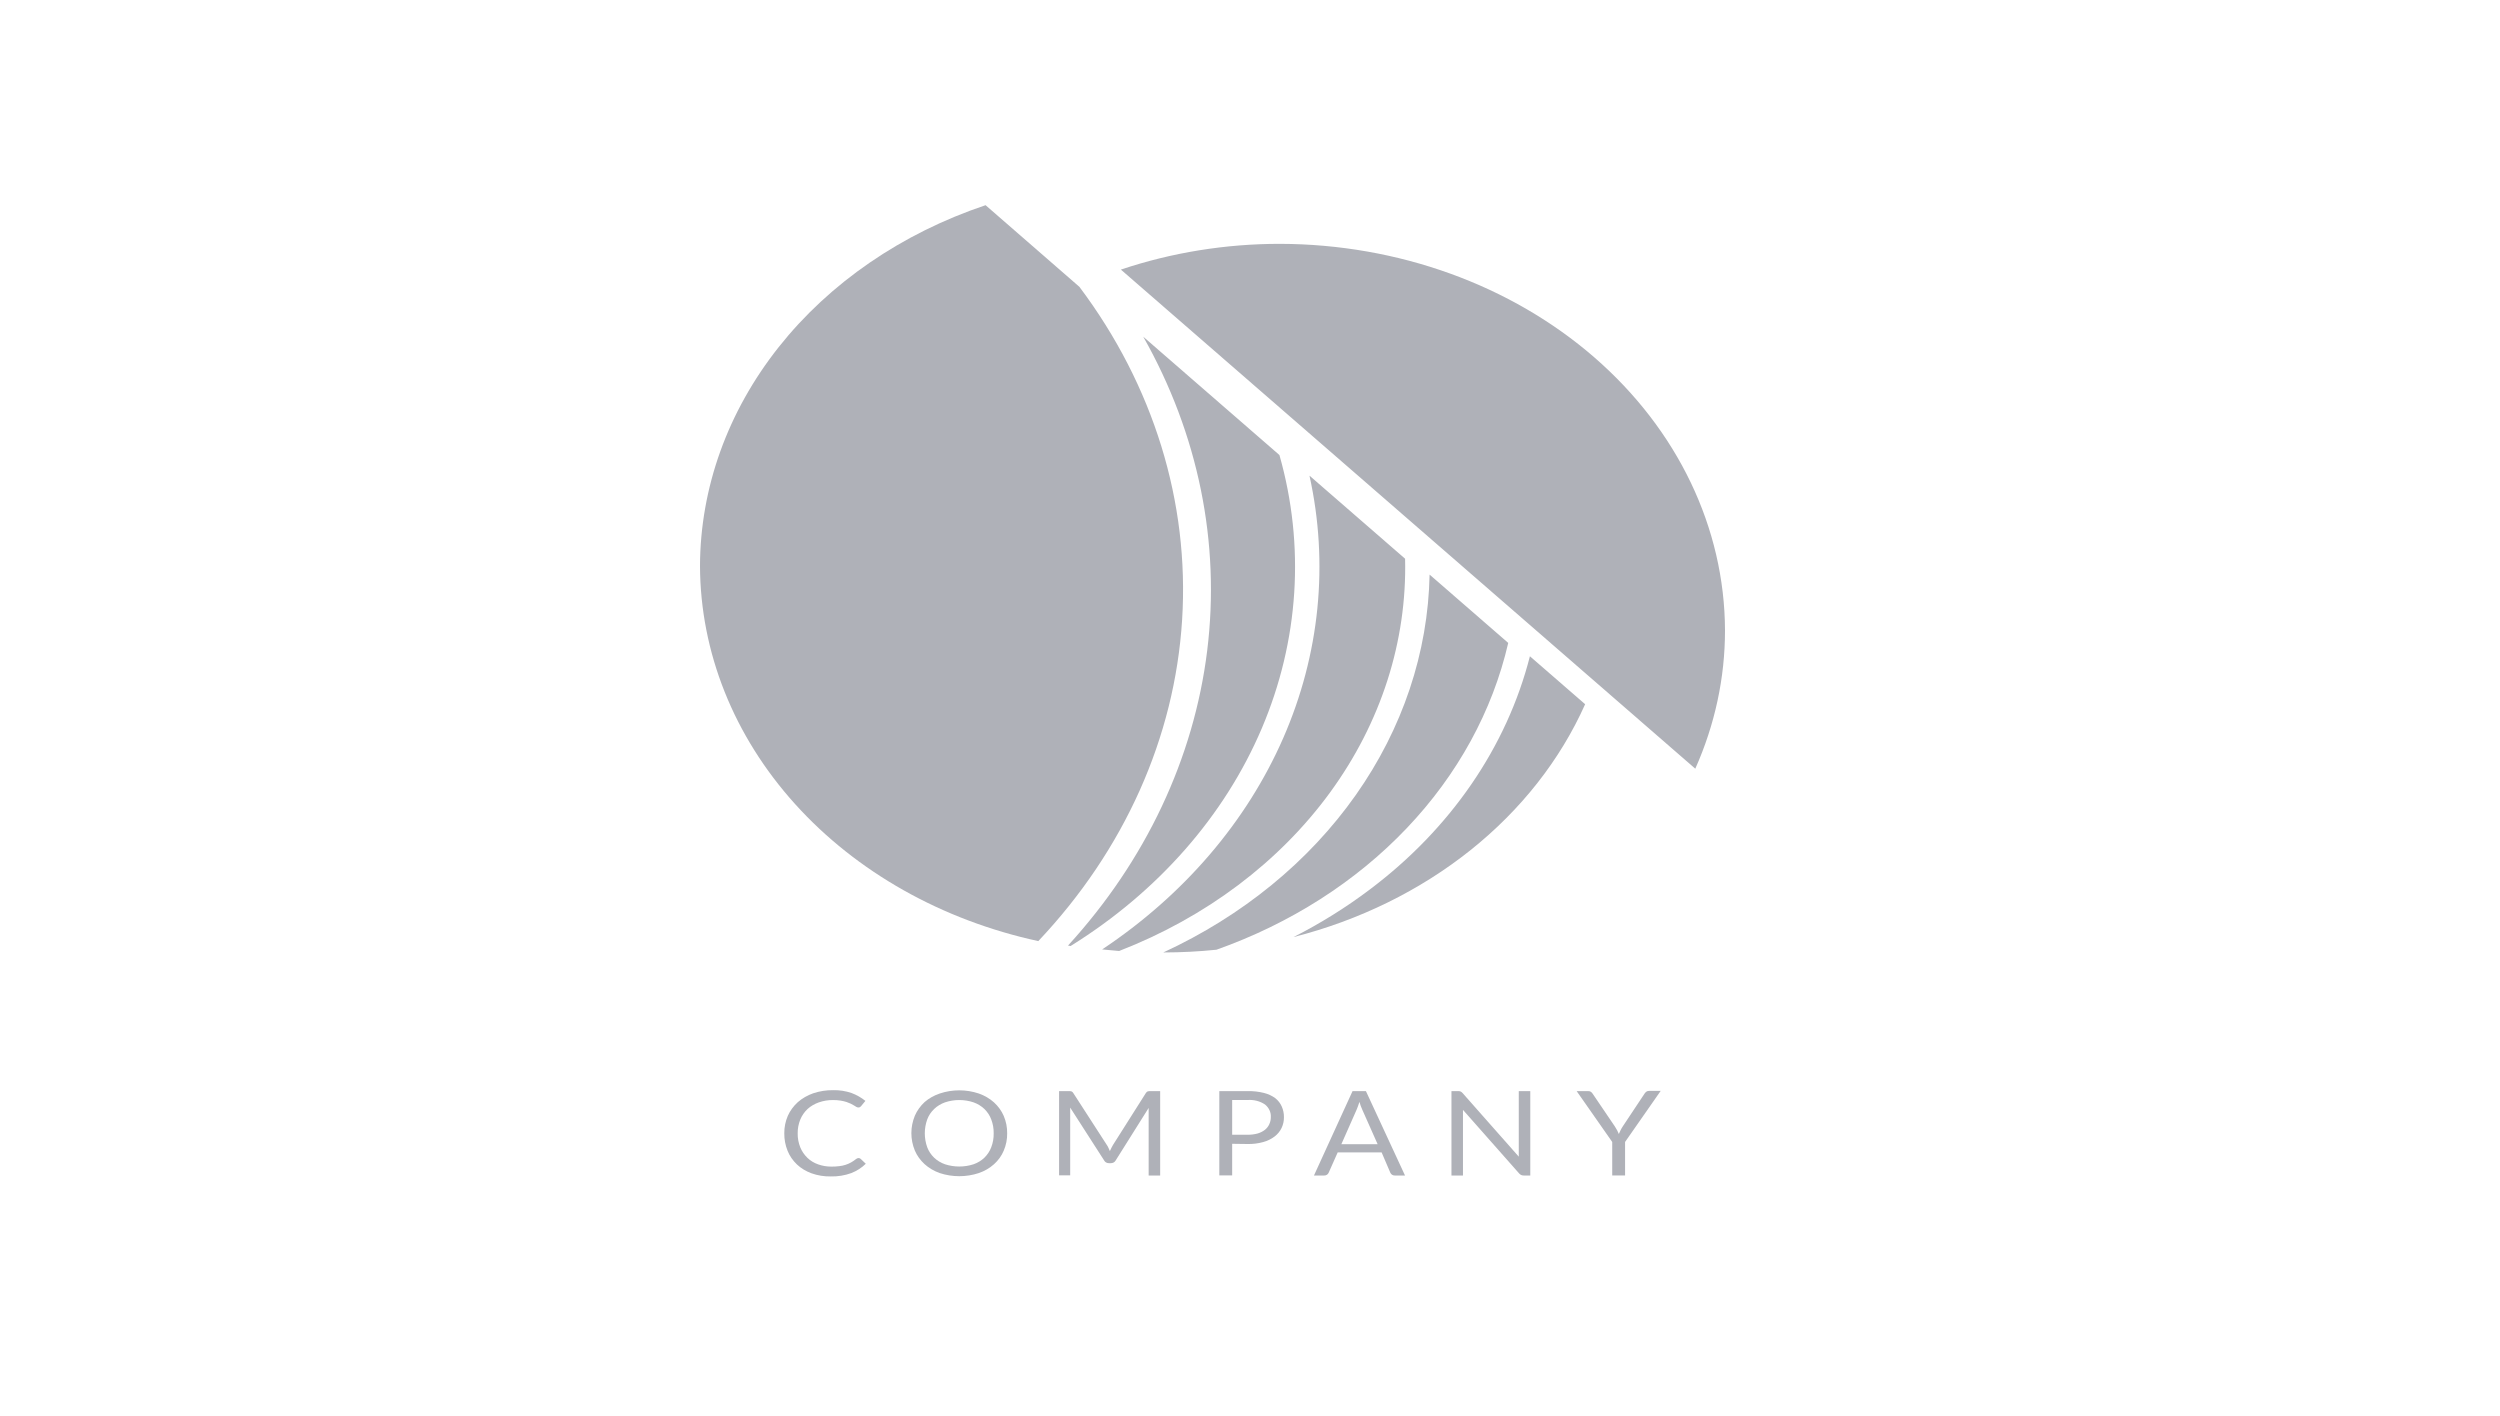
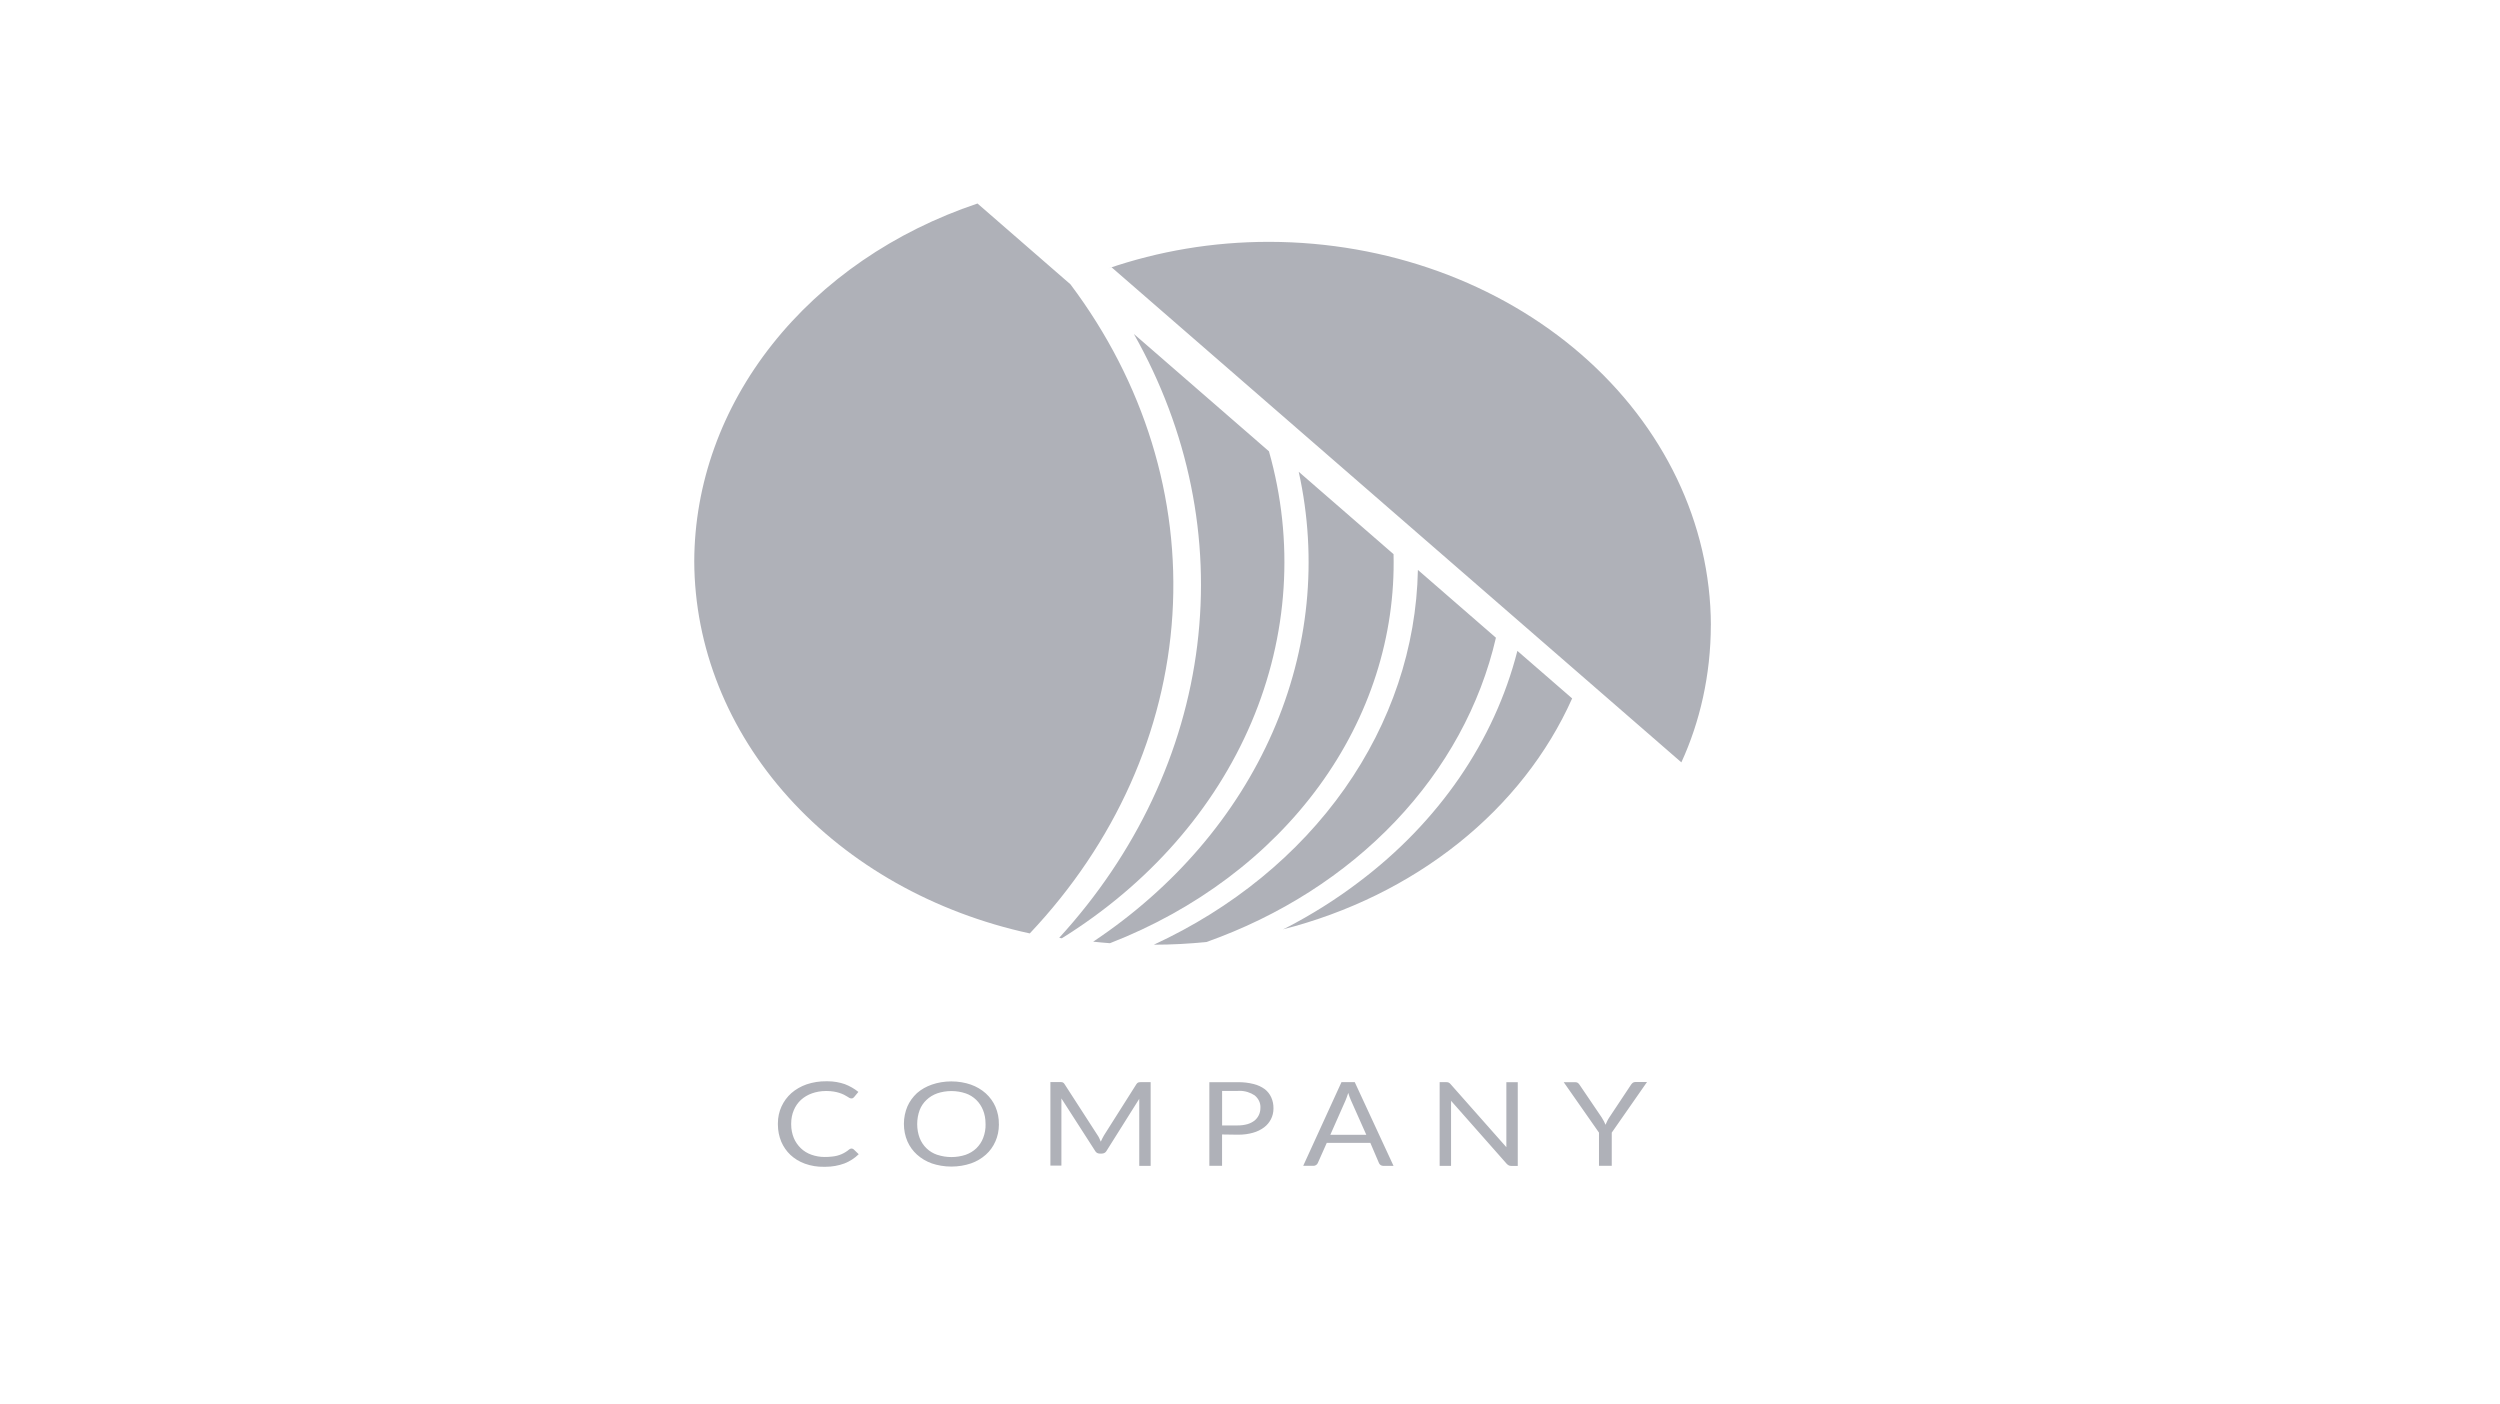
- <svg xmlns="http://www.w3.org/2000/svg" width="106" height="60" viewBox="0 0 106 60" fill="none">
-   <path d="M36.406 49.101C36.422 49.102 36.438 49.105 36.452 49.111C36.467 49.116 36.48 49.124 36.491 49.135L36.709 49.343C36.539 49.512 36.33 49.647 36.095 49.739C35.82 49.839 35.524 49.888 35.226 49.881C34.945 49.886 34.667 49.841 34.408 49.748C34.174 49.663 33.964 49.536 33.791 49.374C33.616 49.206 33.48 49.01 33.394 48.796C33.298 48.557 33.251 48.306 33.254 48.054C33.251 47.8 33.301 47.548 33.404 47.31C33.5 47.095 33.643 46.899 33.827 46.732C34.013 46.569 34.236 46.441 34.481 46.355C34.75 46.265 35.036 46.22 35.324 46.223C35.591 46.217 35.857 46.258 36.106 46.344C36.322 46.425 36.52 46.538 36.693 46.678L36.51 46.9C36.497 46.916 36.481 46.93 36.464 46.941C36.442 46.953 36.416 46.959 36.39 46.957C36.362 46.956 36.334 46.947 36.311 46.934L36.213 46.874L36.076 46.798C36.017 46.77 35.956 46.746 35.894 46.725C35.813 46.7 35.73 46.68 35.645 46.666C35.538 46.649 35.43 46.641 35.321 46.642C35.114 46.64 34.908 46.674 34.716 46.742C34.537 46.805 34.375 46.9 34.241 47.021C34.105 47.15 34.001 47.302 33.933 47.467C33.856 47.655 33.819 47.854 33.822 48.054C33.818 48.257 33.856 48.459 33.933 48.651C34 48.815 34.103 48.965 34.236 49.094C34.361 49.215 34.516 49.309 34.688 49.369C34.867 49.433 35.057 49.465 35.25 49.464C35.361 49.465 35.473 49.459 35.583 49.445C35.763 49.426 35.935 49.372 36.087 49.286C36.163 49.242 36.236 49.193 36.303 49.139C36.331 49.116 36.367 49.103 36.406 49.101Z" fill="#AFB1B8" />
-   <path d="M42.704 48.054C42.708 48.305 42.658 48.555 42.557 48.791C42.468 49.004 42.328 49.199 42.146 49.363C41.965 49.526 41.745 49.654 41.502 49.738C40.968 49.915 40.378 49.915 39.844 49.738C39.603 49.653 39.385 49.524 39.204 49.361C39.022 49.195 38.881 48.999 38.789 48.783C38.593 48.306 38.593 47.785 38.789 47.308C38.882 47.092 39.023 46.895 39.204 46.727C39.386 46.569 39.604 46.446 39.844 46.365C40.377 46.185 40.969 46.185 41.502 46.365C41.744 46.45 41.963 46.578 42.145 46.741C42.325 46.906 42.465 47.1 42.557 47.312C42.658 47.55 42.708 47.801 42.704 48.054ZM42.132 48.054C42.136 47.853 42.101 47.653 42.028 47.462C41.967 47.298 41.868 47.147 41.736 47.019C41.609 46.897 41.451 46.801 41.276 46.739C40.888 46.609 40.458 46.609 40.071 46.739C39.895 46.801 39.738 46.897 39.61 47.019C39.477 47.146 39.376 47.297 39.315 47.462C39.177 47.847 39.177 48.26 39.315 48.646C39.377 48.81 39.477 48.961 39.61 49.089C39.738 49.21 39.895 49.305 40.071 49.366C40.459 49.492 40.887 49.492 41.276 49.366C41.451 49.305 41.608 49.21 41.736 49.089C41.867 48.96 41.966 48.809 42.028 48.646C42.101 48.455 42.136 48.255 42.132 48.054Z" fill="#AFB1B8" />
-   <path d="M47.001 48.675L47.059 48.807C47.08 48.76 47.099 48.717 47.121 48.675C47.142 48.63 47.166 48.587 47.192 48.544L48.585 46.344C48.613 46.306 48.637 46.282 48.664 46.275C48.702 46.265 48.74 46.261 48.779 46.263H49.191V49.843H48.703V47.211C48.703 47.178 48.703 47.14 48.703 47.099C48.7 47.059 48.7 47.017 48.703 46.976L47.301 49.208C47.283 49.241 47.255 49.269 47.219 49.289C47.183 49.309 47.142 49.319 47.099 49.319H47.02C46.978 49.319 46.936 49.309 46.9 49.289C46.864 49.27 46.836 49.241 46.819 49.208L45.376 46.962C45.376 47.005 45.376 47.047 45.376 47.09C45.376 47.133 45.376 47.17 45.376 47.204V49.835H44.905V46.263H45.316C45.355 46.261 45.394 46.265 45.431 46.275C45.465 46.29 45.492 46.314 45.507 46.344L46.93 48.547C46.958 48.587 46.982 48.63 47.001 48.675Z" fill="#AFB1B8" />
-   <path d="M52.244 48.497V49.838H51.699V46.263H52.915C53.145 46.259 53.373 46.286 53.594 46.341C53.77 46.385 53.934 46.461 54.074 46.564C54.195 46.661 54.288 46.781 54.346 46.915C54.411 47.06 54.442 47.216 54.439 47.372C54.441 47.529 54.407 47.684 54.338 47.829C54.273 47.966 54.172 48.088 54.044 48.187C53.904 48.294 53.739 48.375 53.561 48.423C53.349 48.482 53.127 48.51 52.904 48.506L52.244 48.497ZM52.244 48.113H52.904C53.047 48.115 53.19 48.096 53.327 48.059C53.439 48.026 53.543 47.973 53.632 47.905C53.714 47.839 53.777 47.758 53.817 47.668C53.862 47.572 53.884 47.47 53.883 47.367C53.889 47.268 53.871 47.168 53.828 47.076C53.786 46.983 53.721 46.9 53.638 46.832C53.429 46.69 53.168 46.622 52.904 46.64H52.244V48.113Z" fill="#AFB1B8" />
-   <path d="M59.573 49.842H59.142C59.099 49.844 59.057 49.832 59.022 49.809C58.991 49.787 58.967 49.758 58.951 49.726L58.581 48.862H56.718L56.334 49.726C56.32 49.758 56.296 49.786 56.266 49.807C56.231 49.831 56.188 49.844 56.143 49.842H55.712L57.348 46.263H57.915L59.573 49.842ZM56.874 48.513H58.411L57.763 47.056C57.713 46.947 57.672 46.834 57.64 46.72L57.577 46.907C57.558 46.964 57.536 47.016 57.517 47.059L56.874 48.513Z" fill="#AFB1B8" />
-   <path d="M61.929 46.279C61.961 46.295 61.989 46.317 62.011 46.343L64.396 49.042C64.396 48.999 64.396 48.956 64.396 48.916C64.396 48.876 64.396 48.836 64.396 48.798V46.263H64.884V49.842H64.612C64.573 49.843 64.534 49.836 64.5 49.821C64.466 49.804 64.436 49.782 64.412 49.755L62.03 47.059C62.032 47.1 62.032 47.141 62.03 47.182C62.03 47.222 62.03 47.258 62.03 47.291V49.842H61.542V46.263H61.831C61.864 46.262 61.898 46.268 61.929 46.279Z" fill="#AFB1B8" />
-   <path d="M68.903 48.419V49.84H68.358V48.419L66.85 46.263H67.338C67.38 46.261 67.422 46.272 67.455 46.294C67.485 46.317 67.51 46.344 67.529 46.374L68.472 47.765C68.51 47.824 68.543 47.879 68.57 47.931C68.598 47.983 68.62 48.033 68.639 48.082L68.709 47.928C68.736 47.872 68.767 47.818 68.802 47.765L69.732 46.365C69.751 46.337 69.775 46.312 69.803 46.289C69.835 46.265 69.877 46.252 69.92 46.254H70.413L68.903 48.419Z" fill="#AFB1B8" />
-   <path d="M46.731 40.256C46.968 40.282 47.209 40.303 47.451 40.322C51.13 38.893 54.242 36.552 56.399 33.594C58.555 30.636 59.66 27.191 59.576 23.69L55.522 20.168C56.346 23.895 55.96 27.748 54.408 31.296C52.855 34.844 50.197 37.946 46.731 40.256Z" fill="#AFB1B8" />
-   <path d="M45.284 40.092L45.393 40.111C49.097 37.809 51.92 34.595 53.499 30.884C55.078 27.173 55.339 23.135 54.248 19.294L48.474 14.277C50.809 18.401 51.749 23.016 51.185 27.586C50.62 32.156 48.574 36.493 45.284 40.092Z" fill="#AFB1B8" />
-   <path d="M64.868 27.826C63.887 31.673 61.504 35.142 58.074 37.719C57.072 38.475 55.991 39.15 54.845 39.732C57.639 39.019 60.206 37.758 62.35 36.046C64.494 34.334 66.157 32.217 67.21 29.859L64.868 27.826Z" fill="#AFB1B8" />
-   <path d="M63.949 27.26L60.615 24.363C60.551 27.666 59.47 30.894 57.484 33.711C55.499 36.529 52.681 38.833 49.324 40.384H49.341C50.089 40.383 50.836 40.345 51.579 40.268C54.716 39.155 57.488 37.385 59.646 35.115C61.805 32.846 63.283 30.147 63.949 27.26Z" fill="#AFB1B8" />
-   <path d="M45.766 12.161L41.788 8.7C38.232 9.894 35.174 11.993 33.013 14.722C30.853 17.451 29.691 20.683 29.68 23.996V23.996C29.693 27.656 31.111 31.208 33.709 34.089C36.307 36.97 39.937 39.016 44.024 39.903C47.672 36.041 49.809 31.269 50.122 26.28C50.435 21.291 48.909 16.345 45.766 12.161Z" fill="#AFB1B8" />
-   <path d="M73.14 26.727C73.126 22.385 71.134 18.224 67.6 15.153C64.066 12.083 59.276 10.352 54.278 10.339C51.969 10.337 49.679 10.708 47.525 11.431L71.88 32.593C72.714 30.722 73.141 28.733 73.14 26.727Z" fill="#AFB1B8" />
+ <svg xmlns="http://www.w3.org/2000/svg" version="1.1" width="57" height="32" viewBox="0 0 57 32">
+   <path fill="#afb1b8" d="M19.417 26.187c0.009 0 0.017 0.002 0.025 0.005s0.015 0.007 0.021 0.013l-0-0 0.116 0.111c-0.091 0.090-0.202 0.162-0.327 0.211-0.129 0.048-0.278 0.076-0.434 0.076-0.011 0-0.021-0-0.032-0l0.002 0c-0.149 0.003-0.298-0.021-0.436-0.071-0.128-0.046-0.237-0.114-0.33-0.2l0.001 0.001c-0.090-0.085-0.161-0.188-0.21-0.302l-0.002-0.006c-0.047-0.114-0.075-0.246-0.075-0.385 0-0.004 0-0.008 0-0.012v0.001c-0-0.006-0-0.013-0-0.020 0-0.272 0.118-0.516 0.305-0.684l0.001-0.001c0.099-0.087 0.218-0.155 0.349-0.201 0.143-0.048 0.296-0.072 0.45-0.070 0.008-0 0.018-0 0.028-0 0.139 0 0.273 0.024 0.398 0.067l-0.009-0.003c0.115 0.044 0.221 0.104 0.313 0.179l-0.098 0.118c-0.007 0.008-0.015 0.015-0.024 0.021l-0 0c-0.010 0.006-0.021 0.009-0.034 0.009-0.002 0-0.004-0-0.006-0l0 0c-0.016-0.001-0.030-0.005-0.043-0.012l0 0-0.052-0.032-0.073-0.041c-0.066-0.032-0.144-0.057-0.225-0.070l-0.005-0.001c-0.048-0.008-0.104-0.013-0.161-0.013-0.004 0-0.009 0-0.013 0h0.001c-0.003-0-0.007-0-0.011-0-0.112 0-0.219 0.020-0.319 0.055l0.007-0.002c-0.098 0.034-0.182 0.085-0.254 0.15l0.001-0.001c-0.073 0.068-0.128 0.149-0.164 0.237-0.038 0.089-0.059 0.193-0.059 0.302 0 0.004 0 0.008 0 0.011v-0.001c-0 0.004-0 0.008-0 0.013 0 0.11 0.022 0.215 0.061 0.311l-0.002-0.005c0.036 0.087 0.091 0.167 0.162 0.236 0.067 0.064 0.149 0.115 0.242 0.147 0.095 0.034 0.196 0.051 0.299 0.051 0.059 0.001 0.119-0.003 0.178-0.010 0.148-0.015 0.28-0.074 0.385-0.164l-0.001 0.001c0.015-0.012 0.034-0.020 0.055-0.020h0zM22.775 25.629c0 0.003 0 0.008 0 0.012 0 0.138-0.029 0.269-0.081 0.387l0.002-0.006c-0.052 0.12-0.126 0.222-0.218 0.304l-0.001 0.001c-0.097 0.086-0.211 0.154-0.337 0.198l-0.007 0.002c-0.132 0.045-0.284 0.071-0.442 0.071s-0.31-0.026-0.452-0.074l0.010 0.003c-0.132-0.047-0.245-0.115-0.342-0.202l0.001 0.001c-0.093-0.084-0.168-0.187-0.219-0.303l-0.002-0.006c-0.050-0.116-0.078-0.251-0.078-0.393s0.029-0.277 0.081-0.4l-0.003 0.007c0.050-0.115 0.125-0.22 0.221-0.309 0.097-0.085 0.213-0.15 0.341-0.194 0.132-0.046 0.284-0.072 0.442-0.072s0.31 0.026 0.452 0.075l-0.010-0.003c0.129 0.045 0.246 0.114 0.343 0.201 0.096 0.088 0.171 0.192 0.22 0.305 0.054 0.127 0.081 0.261 0.078 0.396zM22.47 25.629c0-0.005 0-0.011 0-0.017 0-0.108-0.020-0.211-0.058-0.305l0.002 0.006c-0.071-0.182-0.216-0.322-0.396-0.384l-0.005-0.001c-0.096-0.033-0.206-0.052-0.321-0.052s-0.225 0.019-0.329 0.054l0.007-0.002c-0.096 0.034-0.178 0.085-0.246 0.15l0-0c-0.068 0.064-0.122 0.143-0.156 0.232l-0.001 0.004c-0.035 0.094-0.055 0.202-0.055 0.316s0.020 0.222 0.058 0.322l-0.002-0.006c0.071 0.182 0.217 0.322 0.399 0.383l0.005 0.001c0.207 0.068 0.435 0.068 0.643 0 0.093-0.033 0.177-0.083 0.245-0.148 0.070-0.069 0.123-0.149 0.156-0.236 0.039-0.101 0.058-0.209 0.055-0.316zM25.067 25.96l0.031 0.070c0.011-0.025 0.021-0.048 0.033-0.070 0.013-0.027 0.026-0.050 0.039-0.072l-0.002 0.003 0.743-1.174c0.015-0.020 0.028-0.033 0.043-0.037s0.033-0.007 0.051-0.007c0.003 0 0.007 0 0.010 0l-0-0h0.22v1.909h-0.26v-1.463c-0.001-0.010-0.001-0.021-0.001-0.033s0-0.023 0.001-0.035l-0 0.002-0.748 1.19c-0.010 0.018-0.025 0.033-0.043 0.043l-0.001 0c-0.018 0.010-0.040 0.016-0.063 0.016-0 0-0.001 0-0.001 0h-0.042c-0 0-0.001 0-0.002 0-0.023 0-0.044-0.006-0.063-0.016l0.001 0c-0.018-0.010-0.033-0.025-0.043-0.043l-0-0.001-0.77-1.198v1.532h-0.251v-1.905h0.219c0.003-0 0.007-0 0.010-0 0.018 0 0.036 0.002 0.052 0.007l-0.001-0c0.018 0.008 0.032 0.021 0.041 0.037l0.759 1.175c0.014 0.020 0.026 0.042 0.037 0.066l0.001 0.003zM27.863 25.865v0.715h-0.29v-1.906h0.649c0.123-0.002 0.244 0.012 0.362 0.042 0.094 0.023 0.181 0.064 0.256 0.119 0.062 0.049 0.111 0.112 0.144 0.184l0.001 0.003c0.035 0.078 0.051 0.161 0.050 0.244 0 0.003 0 0.008 0 0.012 0 0.172-0.082 0.325-0.209 0.422l-0.001 0.001c-0.075 0.057-0.163 0.1-0.258 0.126-0.098 0.028-0.211 0.044-0.327 0.044-0.008 0-0.016-0-0.024-0l-0.351-0.005zM27.863 25.66h0.352c0.076 0.001 0.153-0.009 0.226-0.029 0.062-0.018 0.116-0.046 0.164-0.083l-0.001 0.001c0.082-0.068 0.133-0.169 0.133-0.282 0-0.002 0-0.003-0-0.005v0c0-0.006 0.001-0.013 0.001-0.021 0-0.049-0.011-0.095-0.030-0.137l0.001 0.002c-0.024-0.052-0.059-0.095-0.101-0.13l-0.001-0.001c-0.097-0.065-0.217-0.104-0.345-0.104-0.016 0-0.032 0.001-0.048 0.002l0.002-0h-0.352v0.786zM31.772 26.582h-0.229c-0.001 0-0.003 0-0.004 0-0.022 0-0.043-0.007-0.060-0.018l0 0c-0.016-0.011-0.029-0.026-0.038-0.044l-0-0.001-0.197-0.461h-0.994l-0.205 0.461c-0.018 0.037-0.055 0.062-0.099 0.062-0.001 0-0.002 0-0.003-0h-0.23l0.873-1.909h0.302l0.884 1.909zM30.332 25.874h0.82l-0.346-0.777c-0.027-0.059-0.048-0.118-0.066-0.179l-0.034 0.1c-0.010 0.030-0.021 0.059-0.032 0.081l-0.343 0.775zM33.029 24.683c0.017 0.008 0.032 0.020 0.043 0.034l1.273 1.439v-1.482h0.26v1.909h-0.145c-0.001 0-0.002 0-0.003 0-0.020 0-0.040-0.004-0.057-0.012l0.001 0c-0.018-0.009-0.034-0.021-0.047-0.035l-0-0-1.27-1.438c0.001 0.010 0.001 0.021 0.001 0.033s-0 0.023-0.001 0.034l0-0.002v1.419h-0.26v-1.909h0.154c0.018 0 0.036 0.003 0.052 0.009zM36.748 25.823v0.758h-0.291v-0.757l-0.804-1.15h0.26c0.002-0 0.004-0 0.006-0 0.021 0 0.040 0.006 0.056 0.016l-0-0c0.016 0.013 0.029 0.027 0.039 0.043l0.503 0.742c0.020 0.032 0.038 0.061 0.052 0.089s0.027 0.054 0.037 0.081l0.037-0.082c0.014-0.030 0.031-0.059 0.050-0.087l0.496-0.747c0.011-0.015 0.023-0.029 0.037-0.040l0-0c0.016-0.012 0.036-0.019 0.057-0.019 0.002 0 0.004 0 0.006 0h0.263l-0.805 1.155zM24.923 21.47c0.126 0.014 0.254 0.025 0.384 0.035 1.962-0.763 3.622-2.011 4.772-3.588s1.739-3.415 1.694-5.282l-2.162-1.878c0.439 1.988 0.234 4.043-0.594 5.935s-2.245 3.547-4.094 4.779z" />
+   <path fill="#afb1b8" d="M24.151 21.382l0.058 0.011c1.975-1.228 3.481-2.942 4.323-4.922s0.981-4.133 0.4-6.181l-3.080-2.676c1.245 2.199 1.747 4.661 1.445 7.099-0.301 2.437-1.392 4.75-3.147 6.669zM34.596 14.841c-0.523 2.052-1.794 3.902-3.623 5.276-0.5 0.38-1.064 0.737-1.658 1.043l-0.065 0.030c1.49-0.38 2.859-1.053 4.003-1.966s2.030-2.042 2.592-3.3l-1.249-1.084z" />
+   <path fill="#afb1b8" d="M34.106 14.539l-1.778-1.545c-0.034 1.762-0.611 3.483-1.669 4.986s-2.562 2.732-4.352 3.559h0.009c0.399 0 0.797-0.021 1.194-0.062 1.673-0.594 3.151-1.538 4.302-2.748s1.94-2.65 2.295-4.189zM24.409 6.485l-2.122-1.845c-1.897 0.637-3.527 1.756-4.68 3.212s-1.772 3.179-1.778 4.946c0.007 1.952 0.763 3.846 2.149 5.383 1.385 1.536 3.321 2.628 5.501 3.101 1.946-2.060 3.085-4.605 3.252-7.266s-0.647-5.299-2.323-7.531zM39.008 14.254c-0.007-2.316-1.070-4.535-2.955-6.173s-4.439-2.561-7.105-2.567c-0.006 0-0.014-0-0.021-0-1.281 0-2.512 0.213-3.66 0.606l0.079-0.024 12.989 11.286c0.423-0.919 0.671-1.995 0.672-3.128v-0z" />
</svg>
